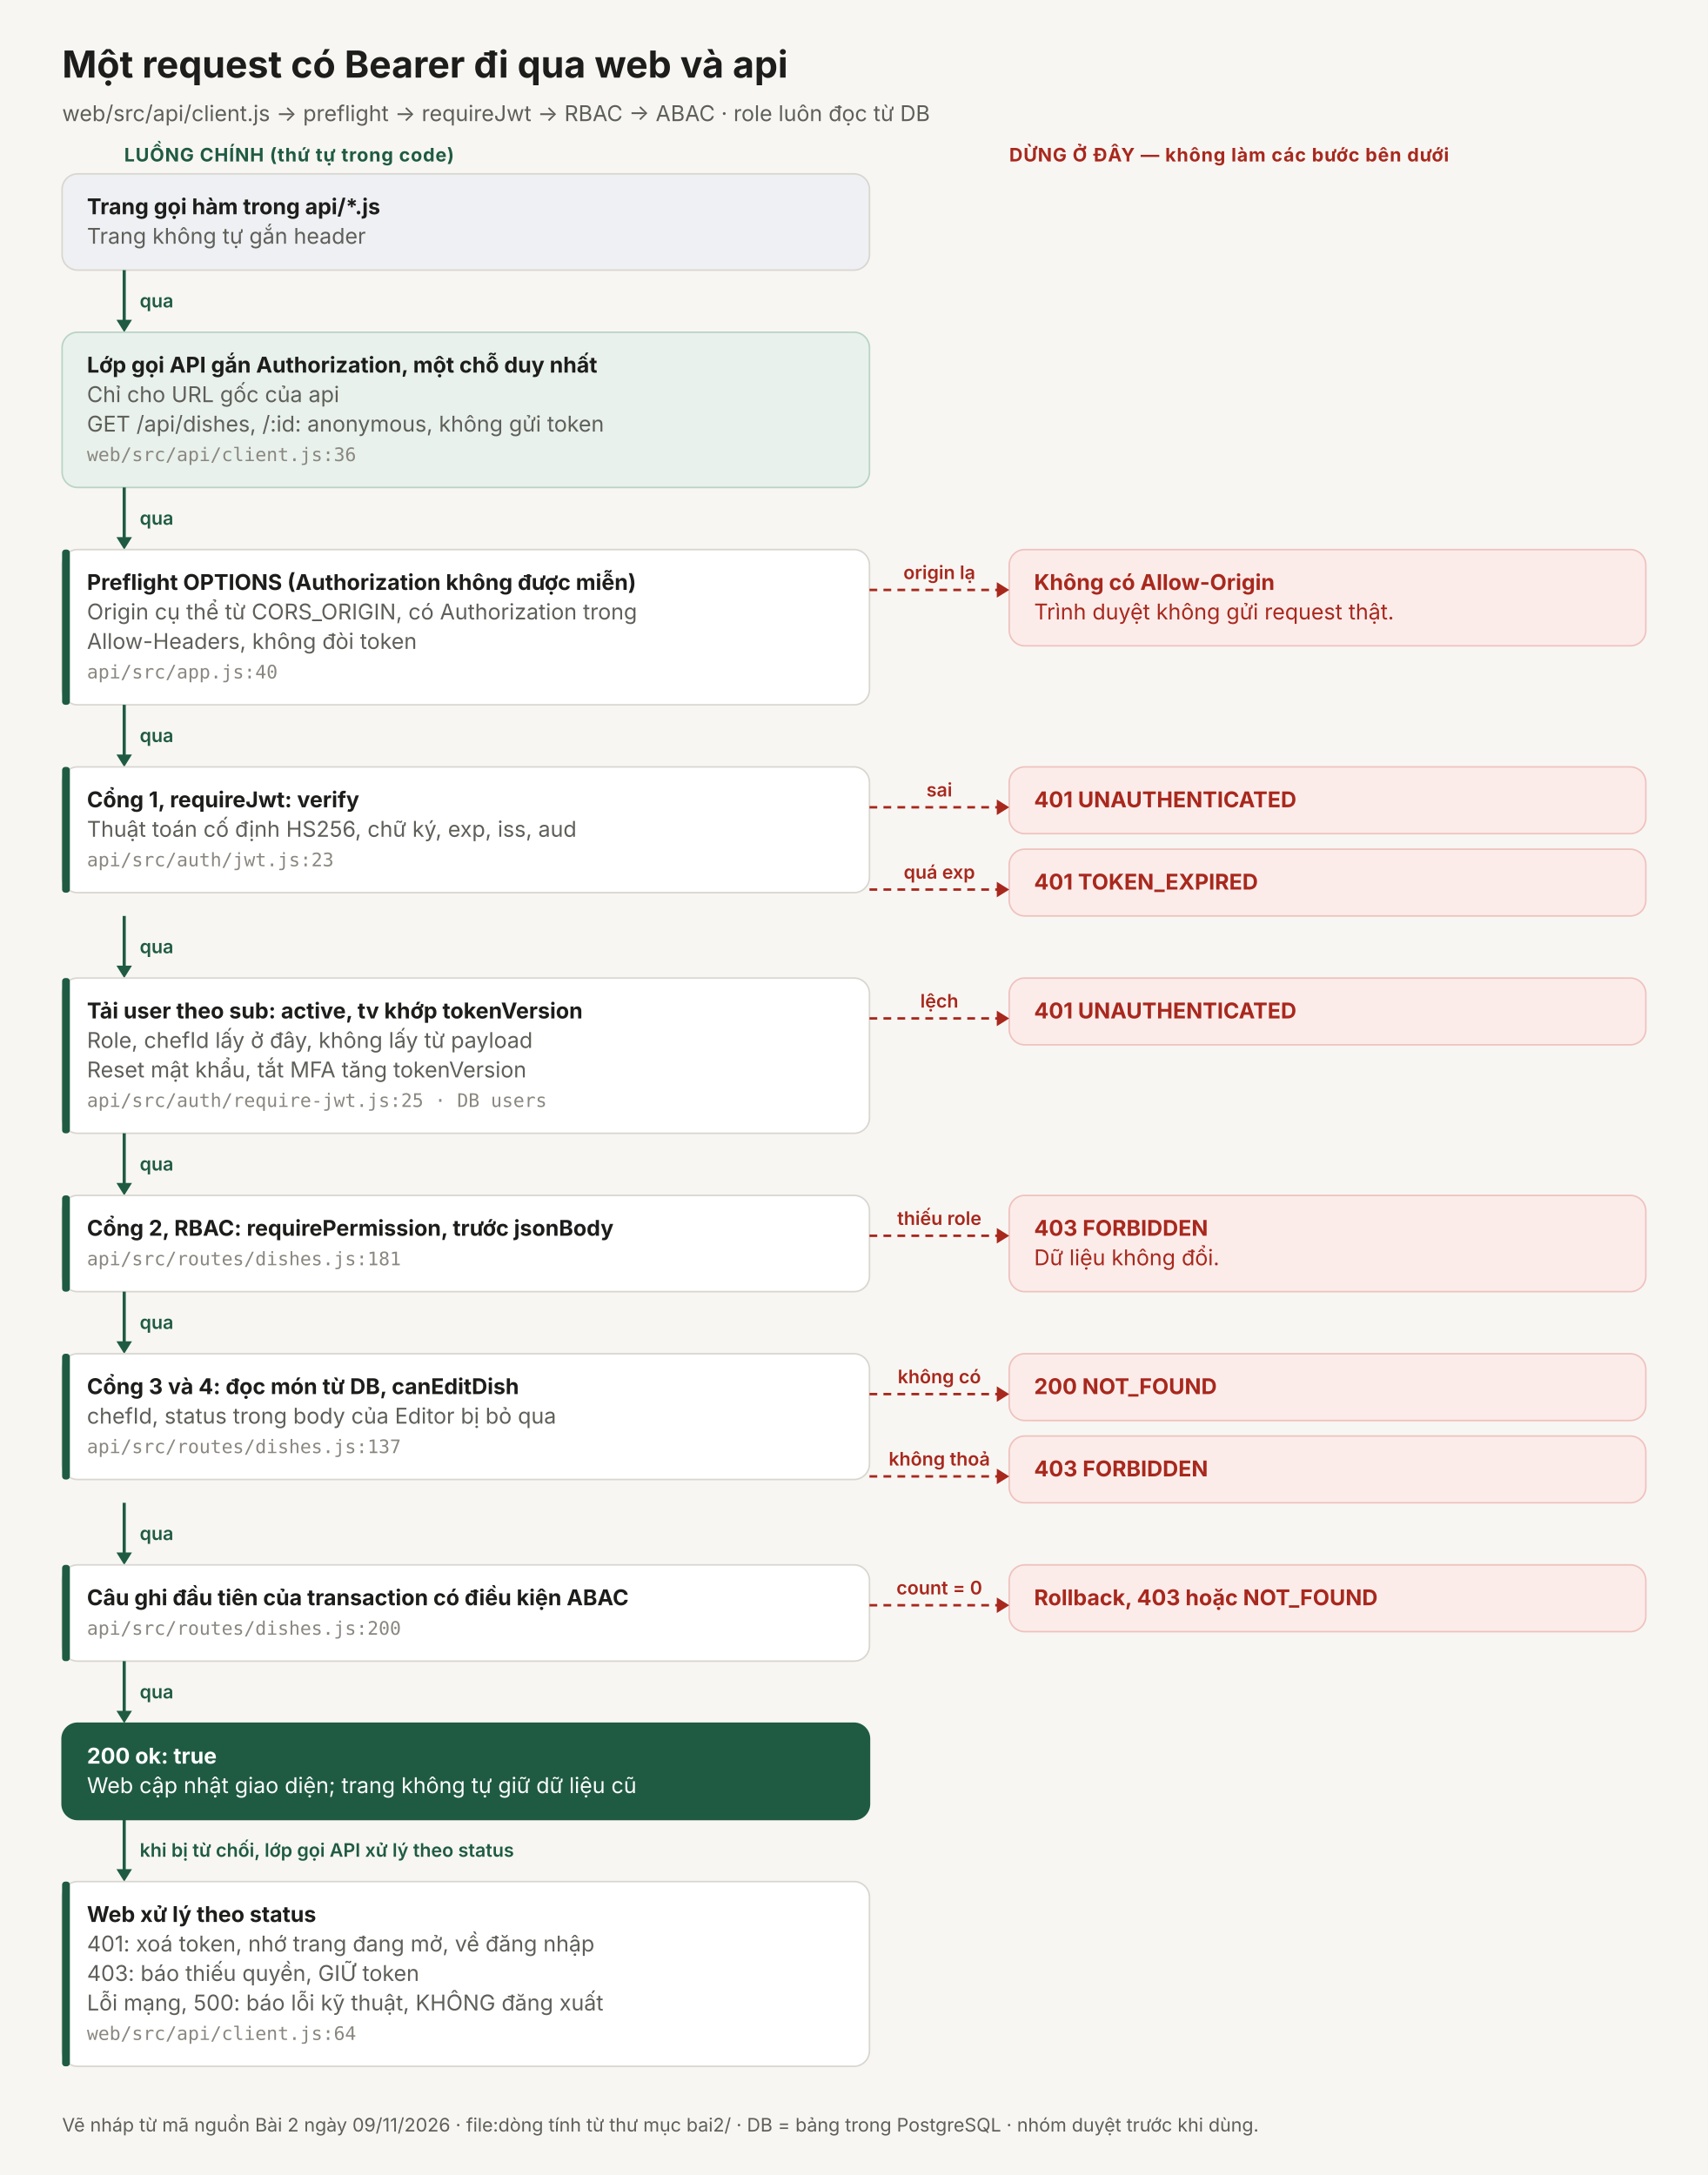
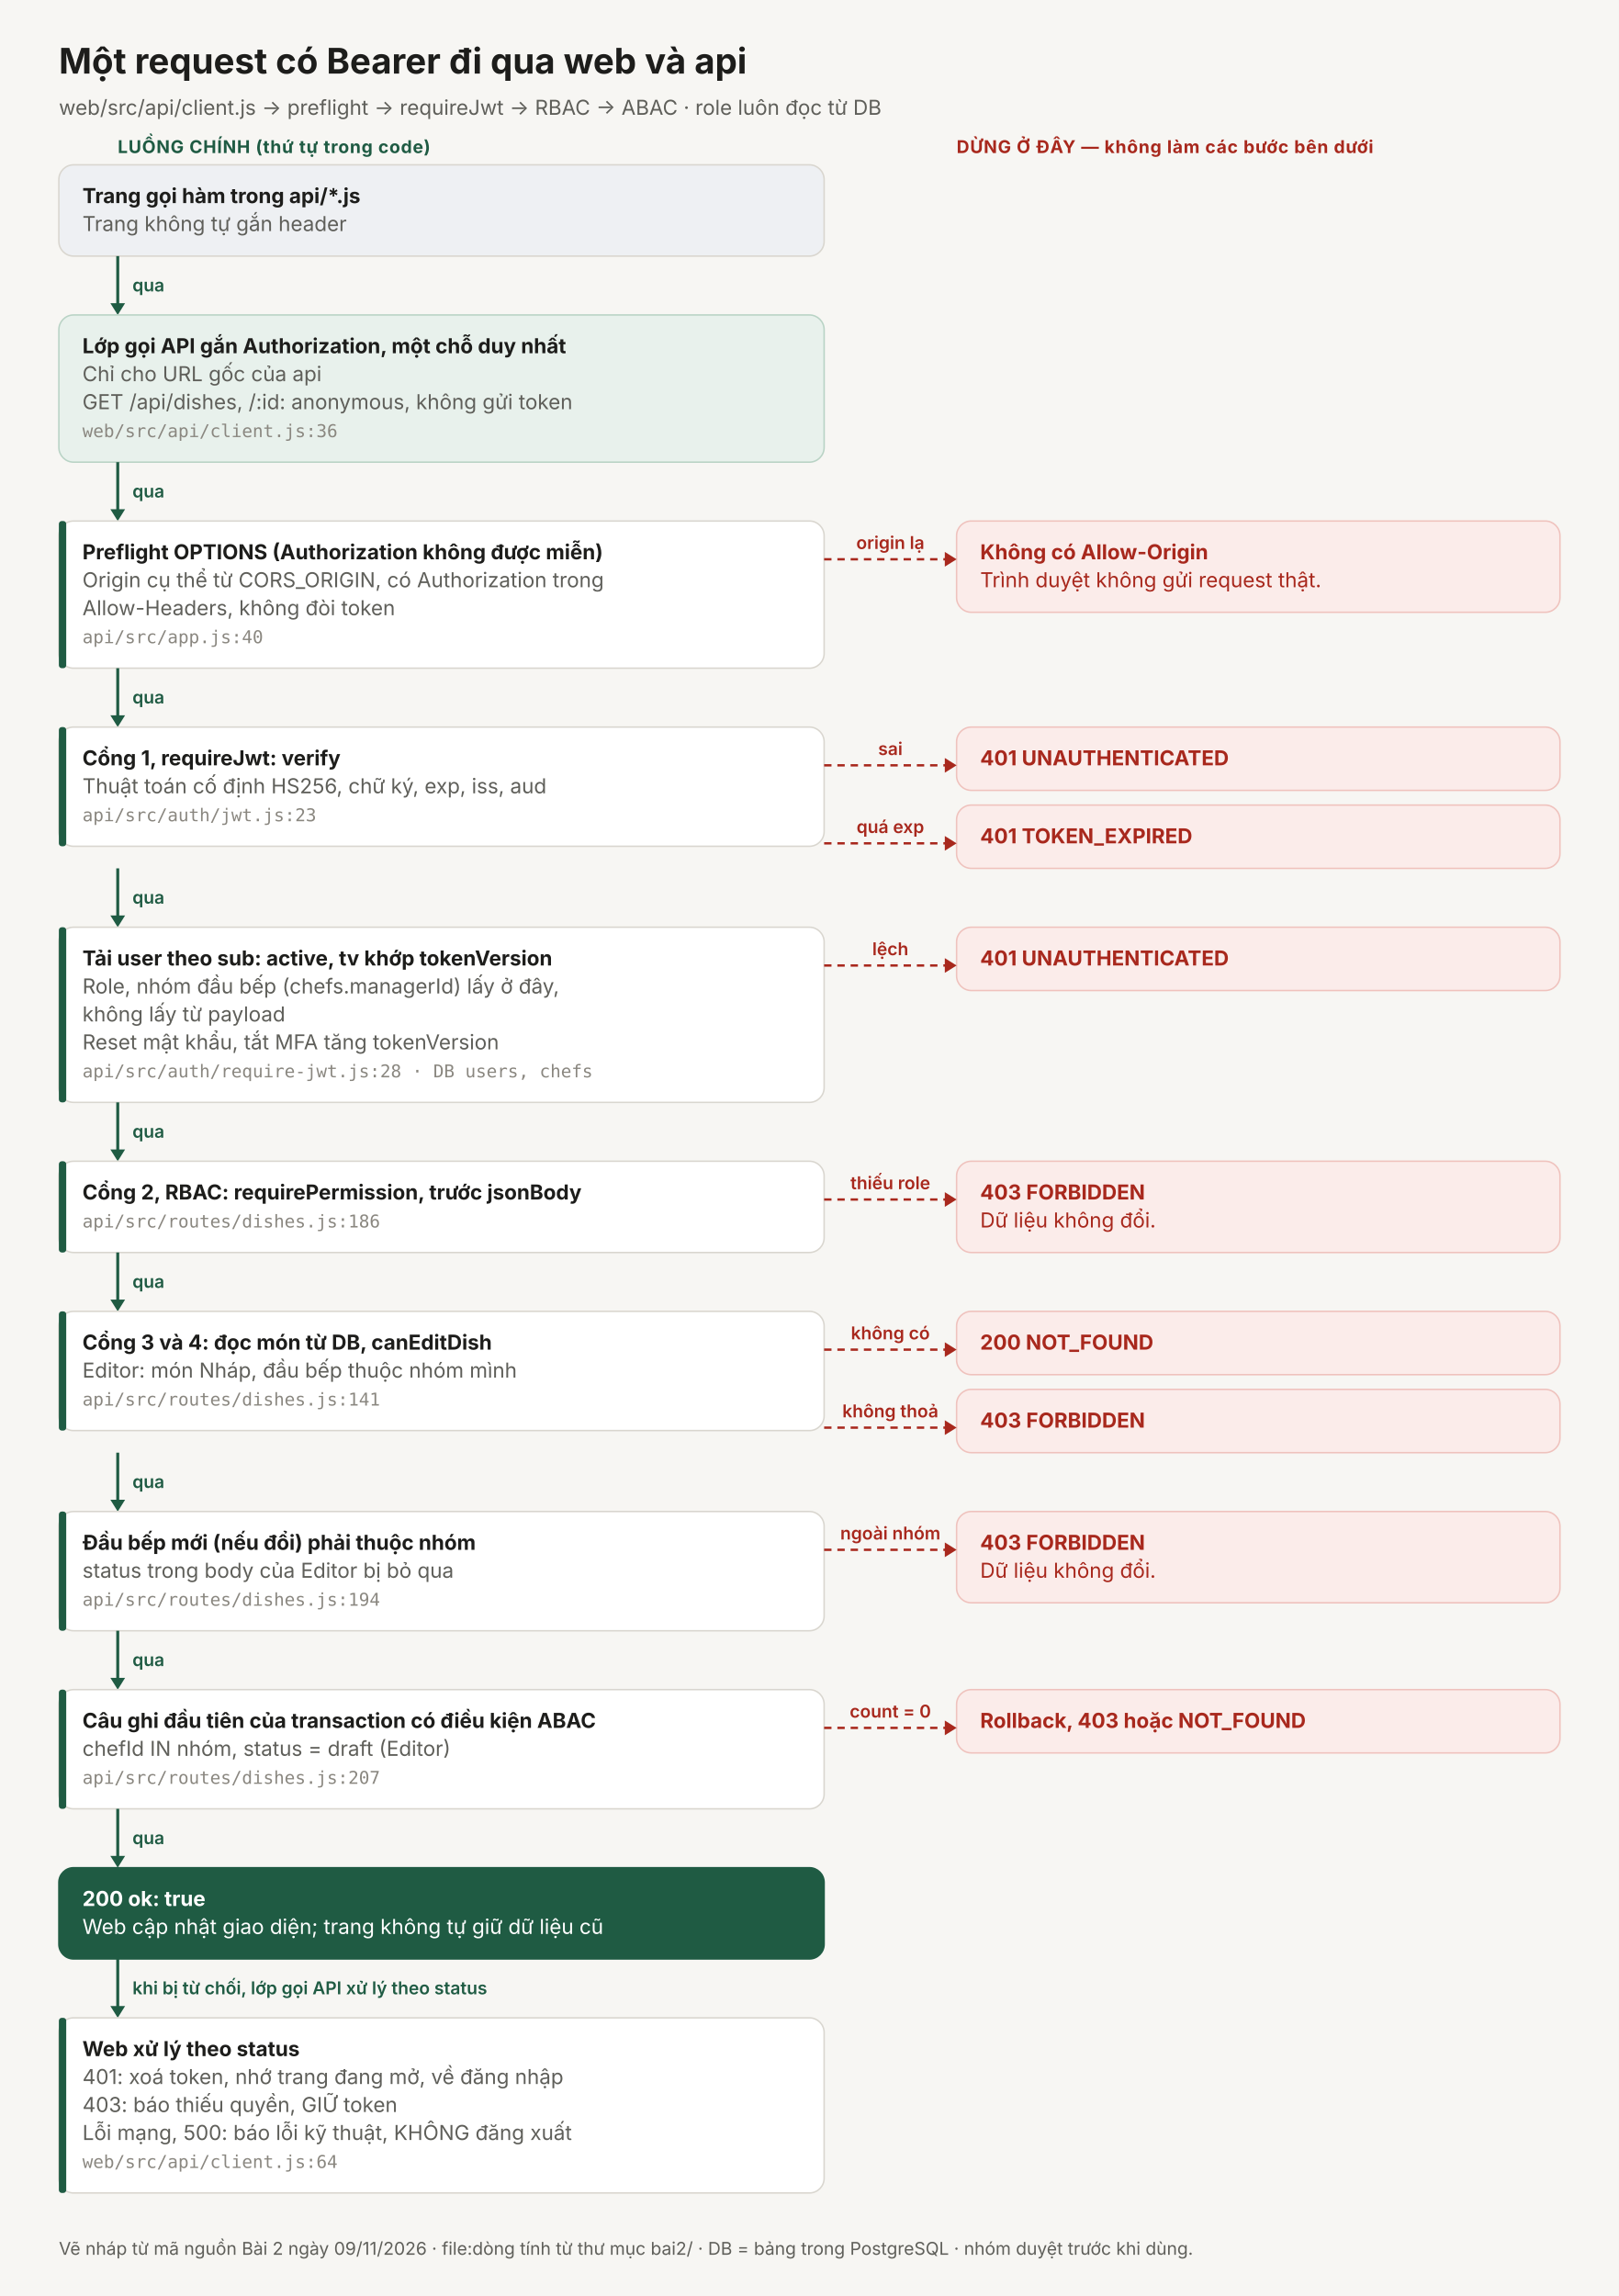
- <svg xmlns="http://www.w3.org/2000/svg" viewBox="0 0 1100 1401" width="1100" height="1401" font-family="'Be Vietnam Pro', system-ui, -apple-system, 'Segoe UI', sans-serif" font-size="14">
-   <rect width="1100" height="1401" fill="#f7f6f3" />
+ <svg xmlns="http://www.w3.org/2000/svg" viewBox="0 0 1100 1560" width="1100" height="1560" font-family="'Be Vietnam Pro', system-ui, -apple-system, 'Segoe UI', sans-serif" font-size="14">
+   <rect width="1100" height="1560" fill="#f7f6f3" />
  <text x="40" y="50" font-size="24" font-weight="700" fill="#1d1d1b">Một request có Bearer đi qua web và api</text>
  <text x="40" y="78" fill="#5f5f5a">web/src/api/client.js → preflight → requireJwt → RBAC → ABAC · role luôn đọc từ DB</text>
  <text x="80" y="104" font-size="12" font-weight="700" fill="#1f5b43" letter-spacing=".04em">LUỒNG CHÍNH (thứ tự trong code)</text>
  <text x="650" y="104" font-size="12" font-weight="700" fill="#a8281d" letter-spacing=".04em">DỪNG Ở ĐÂY — không làm các bước bên dưới</text>
  <rect x="40" y="112" width="520" height="62" rx="10" fill="#eef0f3" stroke="#d9d6cf" />
  <text x="56" y="138" font-weight="700" fill="#1d1d1b">Trang gọi hàm trong api/*.js</text>
  <text x="56" y="157" fill="#5f5f5a">Trang không tự gắn header</text>
  <line x1="80" y1="174" x2="80" y2="208" stroke="#1f5b43" stroke-width="2" />
  <path d="M75 206 L80 214 L85 206Z" fill="#1f5b43" />
  <text x="90" y="198" font-size="12" fill="#1f5b43" font-weight="600">qua</text>
  <rect x="40" y="214" width="520" height="100" rx="10" fill="#e8f1ec" stroke="#b9d3c5" />
  <text x="56" y="240" font-weight="700" fill="#1d1d1b">Lớp gọi API gắn Authorization, một chỗ duy nhất</text>
  <text x="56" y="259" fill="#5f5f5a">Chỉ cho URL gốc của api</text>
  <text x="56" y="278" fill="#5f5f5a">GET /api/dishes, /:id: anonymous, không gửi token</text>
  <text x="56" y="297" font-size="12" font-family="ui-monospace, SFMono-Regular, Menlo, monospace" fill="#8a8780">web/src/api/client.js:36</text>
  <line x1="80" y1="314" x2="80" y2="348" stroke="#1f5b43" stroke-width="2" />
  <path d="M75 346 L80 354 L85 346Z" fill="#1f5b43" />
  <text x="90" y="338" font-size="12" fill="#1f5b43" font-weight="600">qua</text>
  <rect x="40" y="354" width="520" height="100" rx="10" fill="#ffffff" stroke="#d9d6cf" />
  <rect x="40" y="354" width="5" height="100" rx="2" fill="#1f5b43" />
  <text x="56" y="380" font-weight="700" fill="#1d1d1b">Preflight OPTIONS (Authorization không được miễn)</text>
  <text x="56" y="399" fill="#5f5f5a">Origin cụ thể từ CORS_ORIGIN, có Authorization trong</text>
  <text x="56" y="418" fill="#5f5f5a">Allow-Headers, không đòi token</text>
  <text x="56" y="437" font-size="12" font-family="ui-monospace, SFMono-Regular, Menlo, monospace" fill="#8a8780">api/src/app.js:40</text>
  <rect x="650" y="354" width="410" height="62" rx="10" fill="#fbecea" stroke="#efc2bd" />
  <text x="666" y="380" font-weight="700" fill="#a8281d">Không có Allow-Origin</text>
  <text x="666" y="399" fill="#a8281d">Trình duyệt không gửi request thật.</text>
  <line x1="560" y1="380" x2="644" y2="380" stroke="#a8281d" stroke-width="1.6" stroke-dasharray="5 4" />
  <path d="M642 375 L650 380 L642 385Z" fill="#a8281d" />
  <text x="605" y="373" font-size="12" text-anchor="middle" fill="#a8281d" font-weight="600">origin lạ</text>
  <line x1="80" y1="454" x2="80" y2="488" stroke="#1f5b43" stroke-width="2" />
  <path d="M75 486 L80 494 L85 486Z" fill="#1f5b43" />
  <text x="90" y="478" font-size="12" fill="#1f5b43" font-weight="600">qua</text>
  <rect x="40" y="494" width="520" height="81" rx="10" fill="#ffffff" stroke="#d9d6cf" />
  <rect x="40" y="494" width="5" height="81" rx="2" fill="#1f5b43" />
  <text x="56" y="520" font-weight="700" fill="#1d1d1b">Cổng 1, requireJwt: verify</text>
  <text x="56" y="539" fill="#5f5f5a">Thuật toán cố định HS256, chữ ký, exp, iss, aud</text>
  <text x="56" y="558" font-size="12" font-family="ui-monospace, SFMono-Regular, Menlo, monospace" fill="#8a8780">api/src/auth/jwt.js:23</text>
  <rect x="650" y="494" width="410" height="43" rx="10" fill="#fbecea" stroke="#efc2bd" />
  <text x="666" y="520" font-weight="700" fill="#a8281d">401 UNAUTHENTICATED</text>
  <line x1="560" y1="520" x2="644" y2="520" stroke="#a8281d" stroke-width="1.6" stroke-dasharray="5 4" />
  <path d="M642 515 L650 520 L642 525Z" fill="#a8281d" />
  <text x="605" y="513" font-size="12" text-anchor="middle" fill="#a8281d" font-weight="600">sai</text>
  <rect x="650" y="547" width="410" height="43" rx="10" fill="#fbecea" stroke="#efc2bd" />
  <text x="666" y="573" font-weight="700" fill="#a8281d">401 TOKEN_EXPIRED</text>
  <line x1="560" y1="573" x2="644" y2="573" stroke="#a8281d" stroke-width="1.6" stroke-dasharray="5 4" />
  <path d="M642 568 L650 573 L642 578Z" fill="#a8281d" />
  <text x="605" y="566" font-size="12" text-anchor="middle" fill="#a8281d" font-weight="600">quá exp</text>
  <line x1="80" y1="590" x2="80" y2="624" stroke="#1f5b43" stroke-width="2" />
  <path d="M75 622 L80 630 L85 622Z" fill="#1f5b43" />
  <text x="90" y="614" font-size="12" fill="#1f5b43" font-weight="600">qua</text>
-   <rect x="40" y="630" width="520" height="100" rx="10" fill="#ffffff" stroke="#d9d6cf" />
-   <rect x="40" y="630" width="5" height="100" rx="2" fill="#1f5b43" />
+   <rect x="40" y="630" width="520" height="119" rx="10" fill="#ffffff" stroke="#d9d6cf" />
+   <rect x="40" y="630" width="5" height="119" rx="2" fill="#1f5b43" />
  <text x="56" y="656" font-weight="700" fill="#1d1d1b">Tải user theo sub: active, tv khớp tokenVersion</text>
-   <text x="56" y="675" fill="#5f5f5a">Role, chefId lấy ở đây, không lấy từ payload</text>
-   <text x="56" y="694" fill="#5f5f5a">Reset mật khẩu, tắt MFA tăng tokenVersion</text>
-   <text x="56" y="713" font-size="12" font-family="ui-monospace, SFMono-Regular, Menlo, monospace" fill="#8a8780">api/src/auth/require-jwt.js:25 · DB users</text>
+   <text x="56" y="675" fill="#5f5f5a">Role, nhóm đầu bếp (chefs.managerId) lấy ở đây,</text>
+   <text x="56" y="694" fill="#5f5f5a">không lấy từ payload</text>
+   <text x="56" y="713" fill="#5f5f5a">Reset mật khẩu, tắt MFA tăng tokenVersion</text>
+   <text x="56" y="732" font-size="12" font-family="ui-monospace, SFMono-Regular, Menlo, monospace" fill="#8a8780">api/src/auth/require-jwt.js:28 · DB users, chefs</text>
  <rect x="650" y="630" width="410" height="43" rx="10" fill="#fbecea" stroke="#efc2bd" />
  <text x="666" y="656" font-weight="700" fill="#a8281d">401 UNAUTHENTICATED</text>
  <line x1="560" y1="656" x2="644" y2="656" stroke="#a8281d" stroke-width="1.6" stroke-dasharray="5 4" />
  <path d="M642 651 L650 656 L642 661Z" fill="#a8281d" />
  <text x="605" y="649" font-size="12" text-anchor="middle" fill="#a8281d" font-weight="600">lệch</text>
-   <line x1="80" y1="730" x2="80" y2="764" stroke="#1f5b43" stroke-width="2" />
-   <path d="M75 762 L80 770 L85 762Z" fill="#1f5b43" />
-   <text x="90" y="754" font-size="12" fill="#1f5b43" font-weight="600">qua</text>
-   <rect x="40" y="770" width="520" height="62" rx="10" fill="#ffffff" stroke="#d9d6cf" />
-   <rect x="40" y="770" width="5" height="62" rx="2" fill="#1f5b43" />
-   <text x="56" y="796" font-weight="700" fill="#1d1d1b">Cổng 2, RBAC: requirePermission, trước jsonBody</text>
-   <text x="56" y="815" font-size="12" font-family="ui-monospace, SFMono-Regular, Menlo, monospace" fill="#8a8780">api/src/routes/dishes.js:181</text>
-   <rect x="650" y="770" width="410" height="62" rx="10" fill="#fbecea" stroke="#efc2bd" />
-   <text x="666" y="796" font-weight="700" fill="#a8281d">403 FORBIDDEN</text>
-   <text x="666" y="815" fill="#a8281d">Dữ liệu không đổi.</text>
-   <line x1="560" y1="796" x2="644" y2="796" stroke="#a8281d" stroke-width="1.6" stroke-dasharray="5 4" />
-   <path d="M642 791 L650 796 L642 801Z" fill="#a8281d" />
-   <text x="605" y="789" font-size="12" text-anchor="middle" fill="#a8281d" font-weight="600">thiếu role</text>
-   <line x1="80" y1="832" x2="80" y2="866" stroke="#1f5b43" stroke-width="2" />
-   <path d="M75 864 L80 872 L85 864Z" fill="#1f5b43" />
-   <text x="90" y="856" font-size="12" fill="#1f5b43" font-weight="600">qua</text>
-   <rect x="40" y="872" width="520" height="81" rx="10" fill="#ffffff" stroke="#d9d6cf" />
-   <rect x="40" y="872" width="5" height="81" rx="2" fill="#1f5b43" />
-   <text x="56" y="898" font-weight="700" fill="#1d1d1b">Cổng 3 và 4: đọc món từ DB, canEditDish</text>
-   <text x="56" y="917" fill="#5f5f5a">chefId, status trong body của Editor bị bỏ qua</text>
-   <text x="56" y="936" font-size="12" font-family="ui-monospace, SFMono-Regular, Menlo, monospace" fill="#8a8780">api/src/routes/dishes.js:137</text>
-   <rect x="650" y="872" width="410" height="43" rx="10" fill="#fbecea" stroke="#efc2bd" />
-   <text x="666" y="898" font-weight="700" fill="#a8281d">200 NOT_FOUND</text>
-   <line x1="560" y1="898" x2="644" y2="898" stroke="#a8281d" stroke-width="1.6" stroke-dasharray="5 4" />
-   <path d="M642 893 L650 898 L642 903Z" fill="#a8281d" />
-   <text x="605" y="891" font-size="12" text-anchor="middle" fill="#a8281d" font-weight="600">không có</text>
-   <rect x="650" y="925" width="410" height="43" rx="10" fill="#fbecea" stroke="#efc2bd" />
-   <text x="666" y="951" font-weight="700" fill="#a8281d">403 FORBIDDEN</text>
-   <line x1="560" y1="951" x2="644" y2="951" stroke="#a8281d" stroke-width="1.6" stroke-dasharray="5 4" />
-   <path d="M642 946 L650 951 L642 956Z" fill="#a8281d" />
-   <text x="605" y="944" font-size="12" text-anchor="middle" fill="#a8281d" font-weight="600">không thoả</text>
-   <line x1="80" y1="968" x2="80" y2="1002" stroke="#1f5b43" stroke-width="2" />
-   <path d="M75 1000 L80 1008 L85 1000Z" fill="#1f5b43" />
-   <text x="90" y="992" font-size="12" fill="#1f5b43" font-weight="600">qua</text>
-   <rect x="40" y="1008" width="520" height="62" rx="10" fill="#ffffff" stroke="#d9d6cf" />
-   <rect x="40" y="1008" width="5" height="62" rx="2" fill="#1f5b43" />
-   <text x="56" y="1034" font-weight="700" fill="#1d1d1b">Câu ghi đầu tiên của transaction có điều kiện ABAC</text>
-   <text x="56" y="1053" font-size="12" font-family="ui-monospace, SFMono-Regular, Menlo, monospace" fill="#8a8780">api/src/routes/dishes.js:200</text>
-   <rect x="650" y="1008" width="410" height="43" rx="10" fill="#fbecea" stroke="#efc2bd" />
-   <text x="666" y="1034" font-weight="700" fill="#a8281d">Rollback, 403 hoặc NOT_FOUND</text>
-   <line x1="560" y1="1034" x2="644" y2="1034" stroke="#a8281d" stroke-width="1.6" stroke-dasharray="5 4" />
-   <path d="M642 1029 L650 1034 L642 1039Z" fill="#a8281d" />
-   <text x="605" y="1027" font-size="12" text-anchor="middle" fill="#a8281d" font-weight="600">count = 0</text>
-   <line x1="80" y1="1070" x2="80" y2="1104" stroke="#1f5b43" stroke-width="2" />
-   <path d="M75 1102 L80 1110 L85 1102Z" fill="#1f5b43" />
-   <text x="90" y="1094" font-size="12" fill="#1f5b43" font-weight="600">qua</text>
-   <rect x="40" y="1110" width="520" height="62" rx="10" fill="#1f5b43" stroke="#1f5b43" />
-   <text x="56" y="1136" font-weight="700" fill="#ffffff">200 ok: true</text>
-   <text x="56" y="1155" fill="#ffffff">Web cập nhật giao diện; trang không tự giữ dữ liệu cũ</text>
-   <line x1="80" y1="1172" x2="80" y2="1206" stroke="#1f5b43" stroke-width="2" />
-   <path d="M75 1204 L80 1212 L85 1204Z" fill="#1f5b43" />
-   <text x="90" y="1196" font-size="12" fill="#1f5b43" font-weight="600">khi bị từ chối, lớp gọi API xử lý theo status</text>
-   <rect x="40" y="1212" width="520" height="119" rx="10" fill="#ffffff" stroke="#d9d6cf" />
-   <rect x="40" y="1212" width="5" height="119" rx="2" fill="#1f5b43" />
-   <text x="56" y="1238" font-weight="700" fill="#1d1d1b">Web xử lý theo status</text>
-   <text x="56" y="1257" fill="#5f5f5a">401: xoá token, nhớ trang đang mở, về đăng nhập</text>
-   <text x="56" y="1276" fill="#5f5f5a">403: báo thiếu quyền, GIỮ token</text>
-   <text x="56" y="1295" fill="#5f5f5a">Lỗi mạng, 500: báo lỗi kỹ thuật, KHÔNG đăng xuất</text>
-   <text x="56" y="1314" font-size="12" font-family="ui-monospace, SFMono-Regular, Menlo, monospace" fill="#8a8780">web/src/api/client.js:64</text>
-   <text x="40" y="1373" font-size="12" fill="#5f5f5a">Vẽ nháp từ mã nguồn Bài 2 ngày 09/11/2026 · file:dòng tính từ thư mục bai2/ · DB = bảng trong PostgreSQL · nhóm duyệt trước khi dùng.</text>
+   <line x1="80" y1="749" x2="80" y2="783" stroke="#1f5b43" stroke-width="2" />
+   <path d="M75 781 L80 789 L85 781Z" fill="#1f5b43" />
+   <text x="90" y="773" font-size="12" fill="#1f5b43" font-weight="600">qua</text>
+   <rect x="40" y="789" width="520" height="62" rx="10" fill="#ffffff" stroke="#d9d6cf" />
+   <rect x="40" y="789" width="5" height="62" rx="2" fill="#1f5b43" />
+   <text x="56" y="815" font-weight="700" fill="#1d1d1b">Cổng 2, RBAC: requirePermission, trước jsonBody</text>
+   <text x="56" y="834" font-size="12" font-family="ui-monospace, SFMono-Regular, Menlo, monospace" fill="#8a8780">api/src/routes/dishes.js:186</text>
+   <rect x="650" y="789" width="410" height="62" rx="10" fill="#fbecea" stroke="#efc2bd" />
+   <text x="666" y="815" font-weight="700" fill="#a8281d">403 FORBIDDEN</text>
+   <text x="666" y="834" fill="#a8281d">Dữ liệu không đổi.</text>
+   <line x1="560" y1="815" x2="644" y2="815" stroke="#a8281d" stroke-width="1.6" stroke-dasharray="5 4" />
+   <path d="M642 810 L650 815 L642 820Z" fill="#a8281d" />
+   <text x="605" y="808" font-size="12" text-anchor="middle" fill="#a8281d" font-weight="600">thiếu role</text>
+   <line x1="80" y1="851" x2="80" y2="885" stroke="#1f5b43" stroke-width="2" />
+   <path d="M75 883 L80 891 L85 883Z" fill="#1f5b43" />
+   <text x="90" y="875" font-size="12" fill="#1f5b43" font-weight="600">qua</text>
+   <rect x="40" y="891" width="520" height="81" rx="10" fill="#ffffff" stroke="#d9d6cf" />
+   <rect x="40" y="891" width="5" height="81" rx="2" fill="#1f5b43" />
+   <text x="56" y="917" font-weight="700" fill="#1d1d1b">Cổng 3 và 4: đọc món từ DB, canEditDish</text>
+   <text x="56" y="936" fill="#5f5f5a">Editor: món Nháp, đầu bếp thuộc nhóm mình</text>
+   <text x="56" y="955" font-size="12" font-family="ui-monospace, SFMono-Regular, Menlo, monospace" fill="#8a8780">api/src/routes/dishes.js:141</text>
+   <rect x="650" y="891" width="410" height="43" rx="10" fill="#fbecea" stroke="#efc2bd" />
+   <text x="666" y="917" font-weight="700" fill="#a8281d">200 NOT_FOUND</text>
+   <line x1="560" y1="917" x2="644" y2="917" stroke="#a8281d" stroke-width="1.6" stroke-dasharray="5 4" />
+   <path d="M642 912 L650 917 L642 922Z" fill="#a8281d" />
+   <text x="605" y="910" font-size="12" text-anchor="middle" fill="#a8281d" font-weight="600">không có</text>
+   <rect x="650" y="944" width="410" height="43" rx="10" fill="#fbecea" stroke="#efc2bd" />
+   <text x="666" y="970" font-weight="700" fill="#a8281d">403 FORBIDDEN</text>
+   <line x1="560" y1="970" x2="644" y2="970" stroke="#a8281d" stroke-width="1.6" stroke-dasharray="5 4" />
+   <path d="M642 965 L650 970 L642 975Z" fill="#a8281d" />
+   <text x="605" y="963" font-size="12" text-anchor="middle" fill="#a8281d" font-weight="600">không thoả</text>
+   <line x1="80" y1="987" x2="80" y2="1021" stroke="#1f5b43" stroke-width="2" />
+   <path d="M75 1019 L80 1027 L85 1019Z" fill="#1f5b43" />
+   <text x="90" y="1011" font-size="12" fill="#1f5b43" font-weight="600">qua</text>
+   <rect x="40" y="1027" width="520" height="81" rx="10" fill="#ffffff" stroke="#d9d6cf" />
+   <rect x="40" y="1027" width="5" height="81" rx="2" fill="#1f5b43" />
+   <text x="56" y="1053" font-weight="700" fill="#1d1d1b">Đầu bếp mới (nếu đổi) phải thuộc nhóm</text>
+   <text x="56" y="1072" fill="#5f5f5a">status trong body của Editor bị bỏ qua</text>
+   <text x="56" y="1091" font-size="12" font-family="ui-monospace, SFMono-Regular, Menlo, monospace" fill="#8a8780">api/src/routes/dishes.js:194</text>
+   <rect x="650" y="1027" width="410" height="62" rx="10" fill="#fbecea" stroke="#efc2bd" />
+   <text x="666" y="1053" font-weight="700" fill="#a8281d">403 FORBIDDEN</text>
+   <text x="666" y="1072" fill="#a8281d">Dữ liệu không đổi.</text>
+   <line x1="560" y1="1053" x2="644" y2="1053" stroke="#a8281d" stroke-width="1.6" stroke-dasharray="5 4" />
+   <path d="M642 1048 L650 1053 L642 1058Z" fill="#a8281d" />
+   <text x="605" y="1046" font-size="12" text-anchor="middle" fill="#a8281d" font-weight="600">ngoài nhóm</text>
+   <line x1="80" y1="1108" x2="80" y2="1142" stroke="#1f5b43" stroke-width="2" />
+   <path d="M75 1140 L80 1148 L85 1140Z" fill="#1f5b43" />
+   <text x="90" y="1132" font-size="12" fill="#1f5b43" font-weight="600">qua</text>
+   <rect x="40" y="1148" width="520" height="81" rx="10" fill="#ffffff" stroke="#d9d6cf" />
+   <rect x="40" y="1148" width="5" height="81" rx="2" fill="#1f5b43" />
+   <text x="56" y="1174" font-weight="700" fill="#1d1d1b">Câu ghi đầu tiên của transaction có điều kiện ABAC</text>
+   <text x="56" y="1193" fill="#5f5f5a">chefId IN nhóm, status = draft (Editor)</text>
+   <text x="56" y="1212" font-size="12" font-family="ui-monospace, SFMono-Regular, Menlo, monospace" fill="#8a8780">api/src/routes/dishes.js:207</text>
+   <rect x="650" y="1148" width="410" height="43" rx="10" fill="#fbecea" stroke="#efc2bd" />
+   <text x="666" y="1174" font-weight="700" fill="#a8281d">Rollback, 403 hoặc NOT_FOUND</text>
+   <line x1="560" y1="1174" x2="644" y2="1174" stroke="#a8281d" stroke-width="1.6" stroke-dasharray="5 4" />
+   <path d="M642 1169 L650 1174 L642 1179Z" fill="#a8281d" />
+   <text x="605" y="1167" font-size="12" text-anchor="middle" fill="#a8281d" font-weight="600">count = 0</text>
+   <line x1="80" y1="1229" x2="80" y2="1263" stroke="#1f5b43" stroke-width="2" />
+   <path d="M75 1261 L80 1269 L85 1261Z" fill="#1f5b43" />
+   <text x="90" y="1253" font-size="12" fill="#1f5b43" font-weight="600">qua</text>
+   <rect x="40" y="1269" width="520" height="62" rx="10" fill="#1f5b43" stroke="#1f5b43" />
+   <text x="56" y="1295" font-weight="700" fill="#ffffff">200 ok: true</text>
+   <text x="56" y="1314" fill="#ffffff">Web cập nhật giao diện; trang không tự giữ dữ liệu cũ</text>
+   <line x1="80" y1="1331" x2="80" y2="1365" stroke="#1f5b43" stroke-width="2" />
+   <path d="M75 1363 L80 1371 L85 1363Z" fill="#1f5b43" />
+   <text x="90" y="1355" font-size="12" fill="#1f5b43" font-weight="600">khi bị từ chối, lớp gọi API xử lý theo status</text>
+   <rect x="40" y="1371" width="520" height="119" rx="10" fill="#ffffff" stroke="#d9d6cf" />
+   <rect x="40" y="1371" width="5" height="119" rx="2" fill="#1f5b43" />
+   <text x="56" y="1397" font-weight="700" fill="#1d1d1b">Web xử lý theo status</text>
+   <text x="56" y="1416" fill="#5f5f5a">401: xoá token, nhớ trang đang mở, về đăng nhập</text>
+   <text x="56" y="1435" fill="#5f5f5a">403: báo thiếu quyền, GIỮ token</text>
+   <text x="56" y="1454" fill="#5f5f5a">Lỗi mạng, 500: báo lỗi kỹ thuật, KHÔNG đăng xuất</text>
+   <text x="56" y="1473" font-size="12" font-family="ui-monospace, SFMono-Regular, Menlo, monospace" fill="#8a8780">web/src/api/client.js:64</text>
+   <text x="40" y="1532" font-size="12" fill="#5f5f5a">Vẽ nháp từ mã nguồn Bài 2 ngày 09/11/2026 · file:dòng tính từ thư mục bai2/ · DB = bảng trong PostgreSQL · nhóm duyệt trước khi dùng.</text>
</svg>
